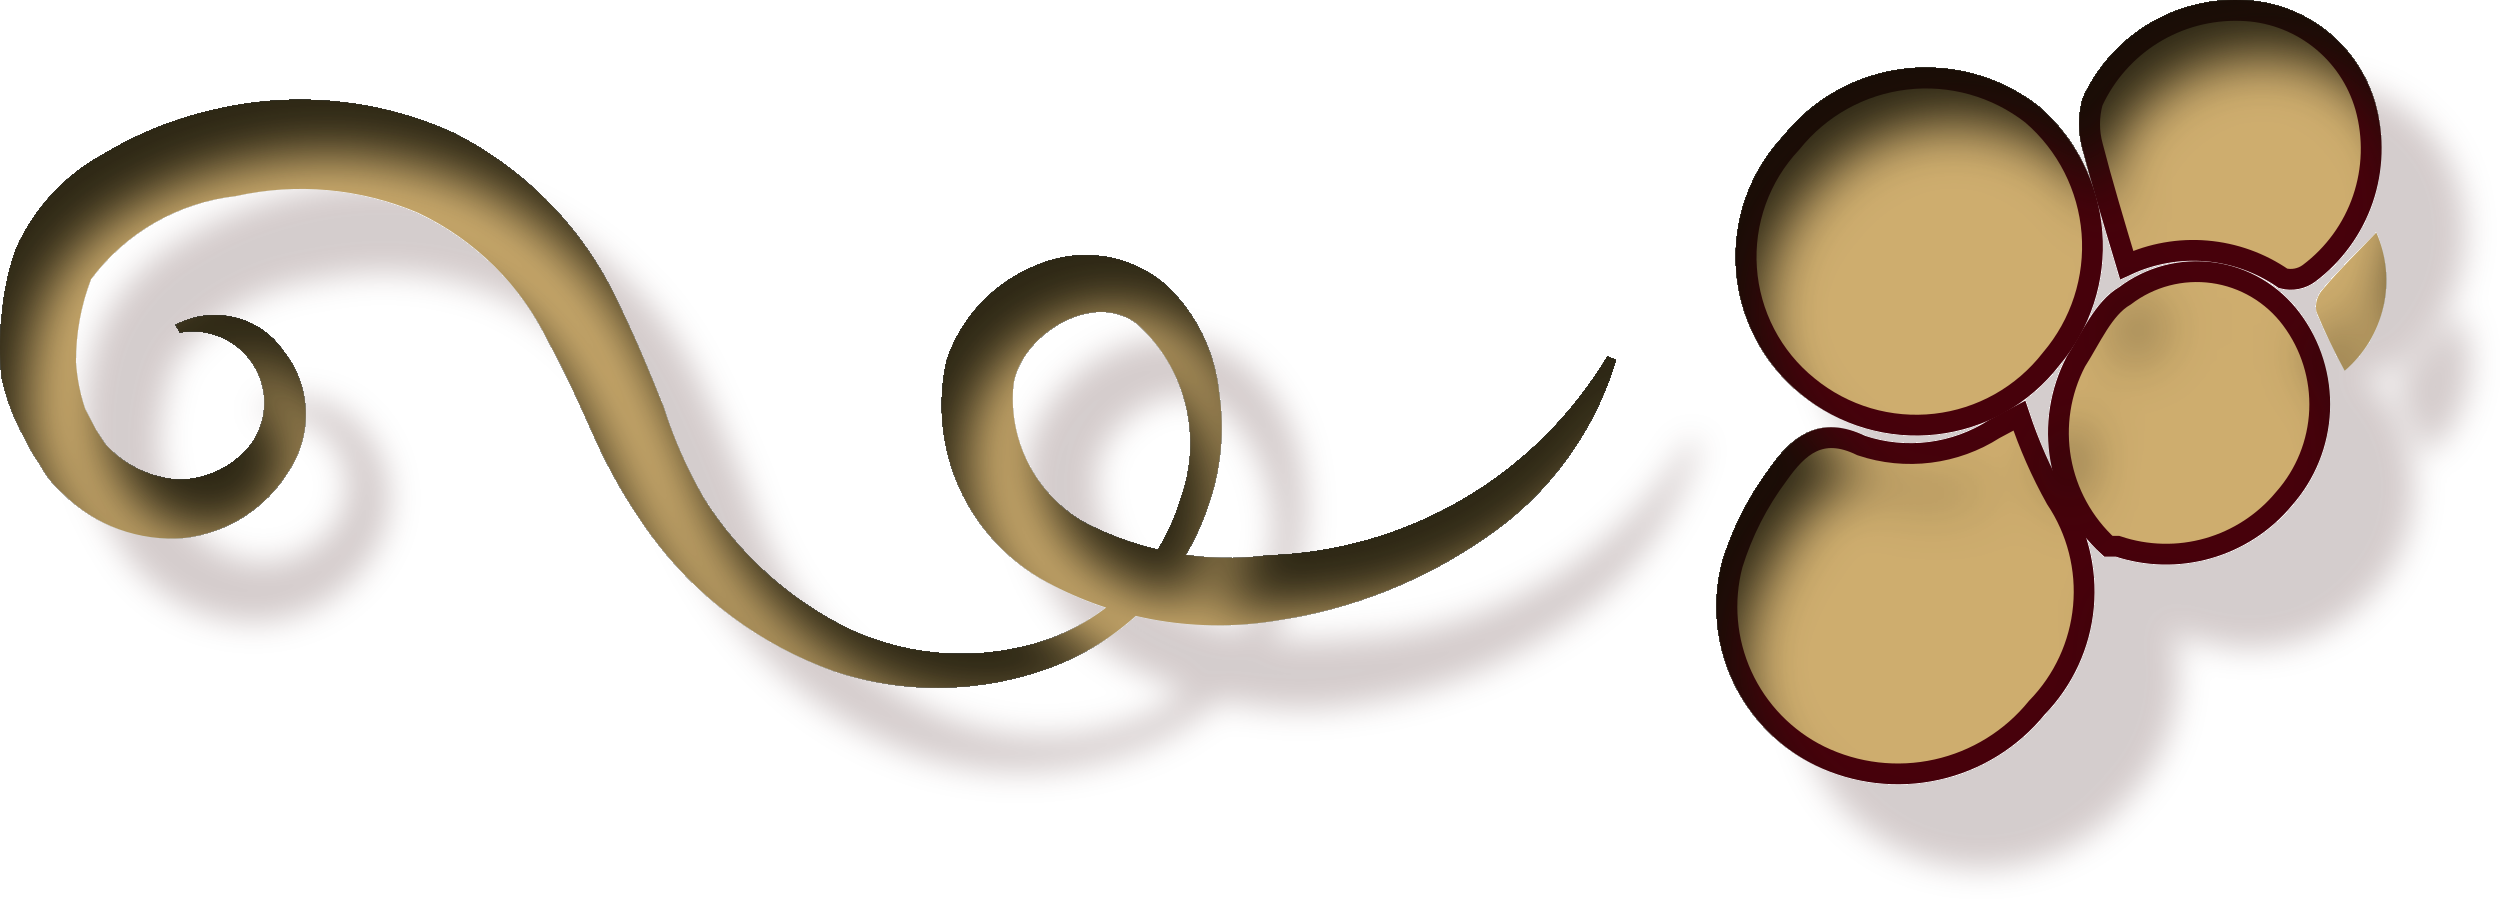
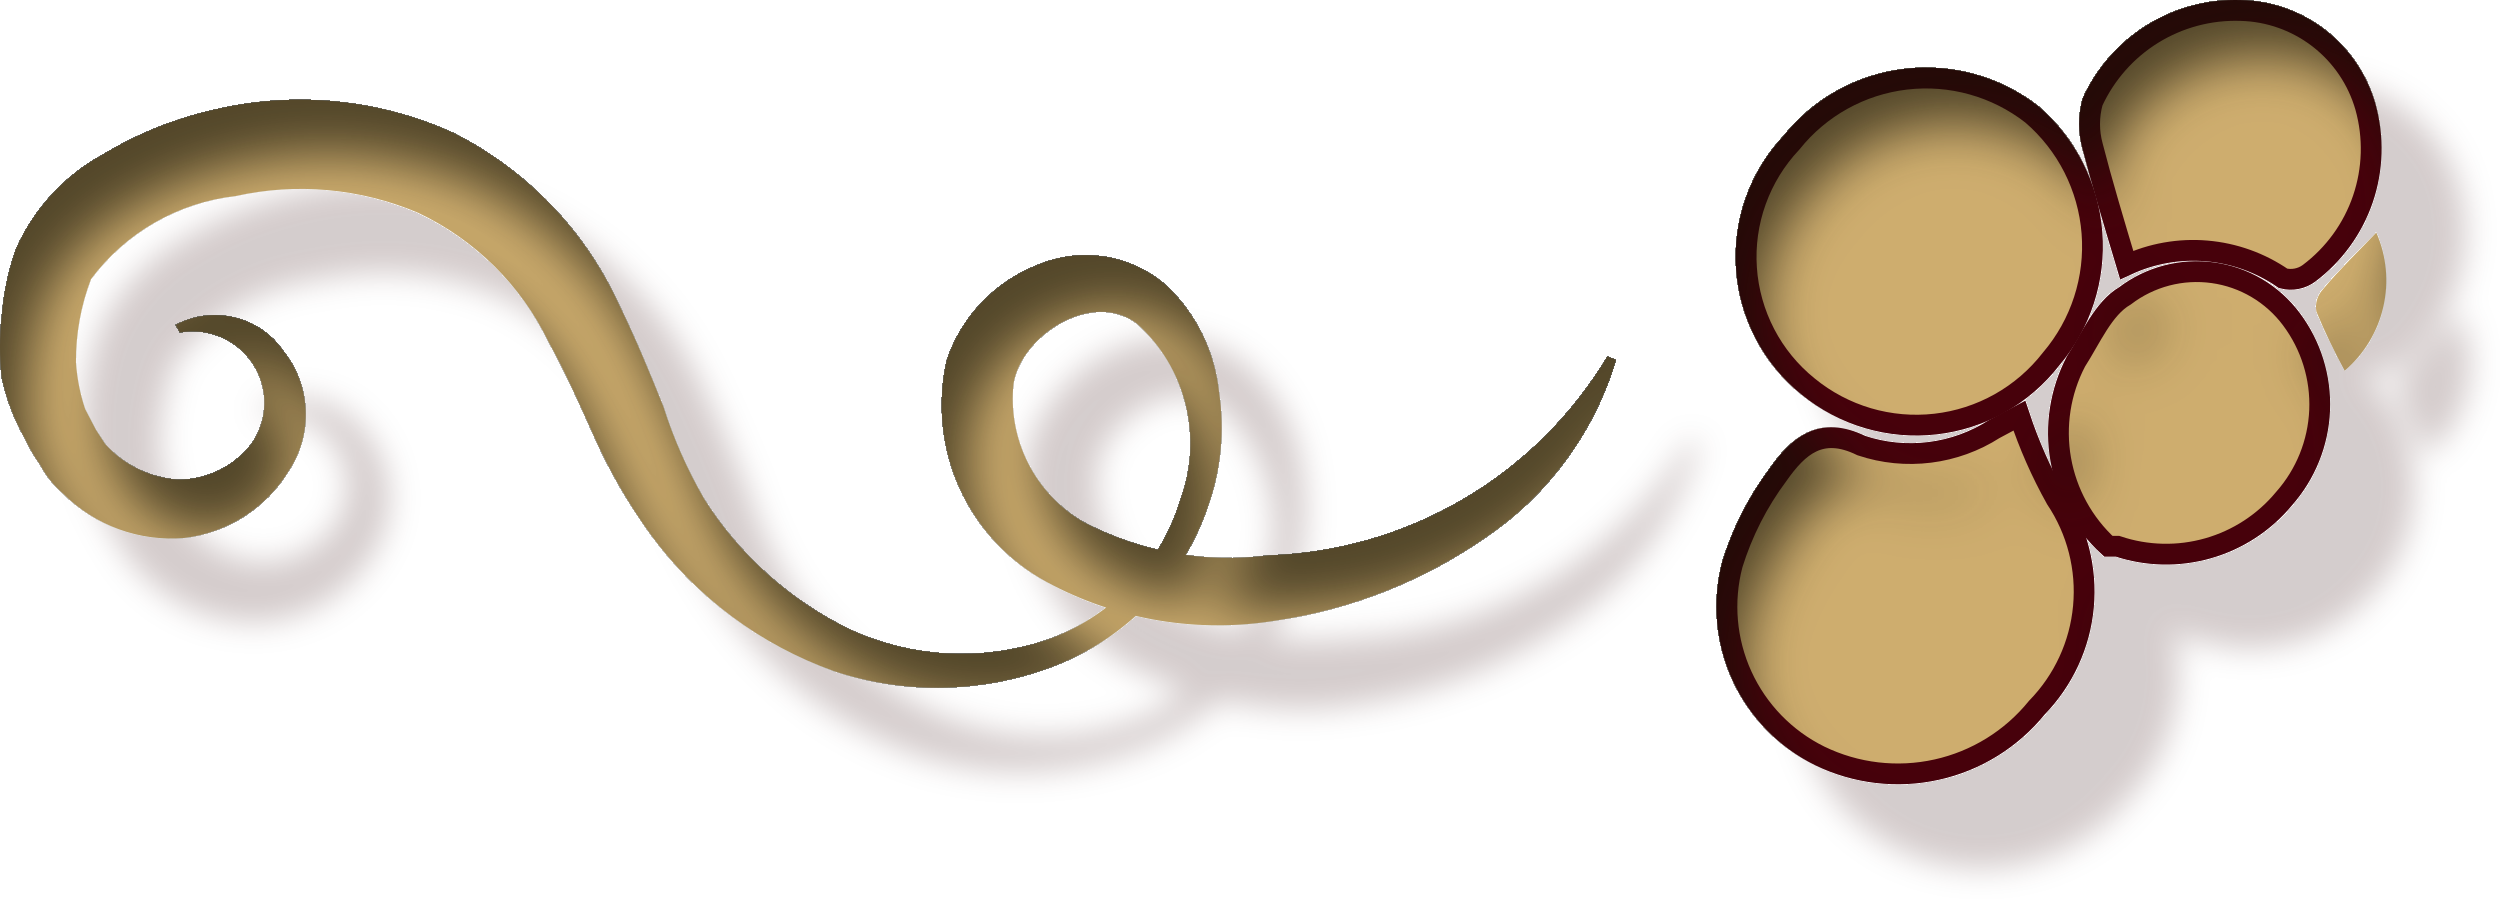
<svg xmlns="http://www.w3.org/2000/svg" preserveAspectRatio="none" overflow="visible" style="display: block;" width="90.15" height="32.382" viewBox="0 0 90.15 32.382" fill="none">
  <g id="Frame 1437253182" filter="url(#filter0_di_0_37)">
    <path id="Vector" d="M72.819 14.988C73.163 16.028 73.605 17.032 74.139 17.988C74.905 19.132 75.255 20.505 75.129 21.876C75.004 23.247 74.41 24.533 73.449 25.518C72.532 26.65 71.259 27.438 69.837 27.753C68.416 28.069 66.929 27.895 65.619 27.258C64.38 26.647 63.389 25.626 62.815 24.369C62.241 23.112 62.119 21.695 62.469 20.358C62.83 19.192 63.388 18.096 64.119 17.118C64.839 16.098 65.649 15.348 67.119 16.068C67.913 16.333 68.756 16.416 69.587 16.312C70.418 16.208 71.214 15.92 71.919 15.468L72.819 14.988Z" fill="#CEAD6E" stroke-width="0.75" stroke-miterlimit="10" stroke="#47010B" />
    <path id="Vector_2" d="M65.201 13.938C64.556 13.419 64.026 12.772 63.644 12.038C63.262 11.304 63.035 10.499 62.979 9.674C62.922 8.848 63.037 8.02 63.317 7.241C63.596 6.462 64.033 5.75 64.601 5.148C65.621 3.871 67.103 3.048 68.726 2.857C70.349 2.666 71.982 3.123 73.271 4.128C74.528 5.208 75.307 6.742 75.436 8.395C75.566 10.048 75.035 11.685 73.961 12.948C73.457 13.597 72.829 14.14 72.113 14.542C71.396 14.945 70.606 15.2 69.79 15.292C68.973 15.385 68.146 15.312 67.358 15.08C66.57 14.847 65.836 14.459 65.201 13.938Z" fill="#CEAD6E" stroke-width="0.75" stroke-miterlimit="10" stroke="#47010B" />
    <path id="Vector_3" d="M82.357 17.988C81.646 18.845 80.692 19.467 79.621 19.772C78.551 20.078 77.412 20.052 76.357 19.698H76.027C75.125 18.872 74.522 17.771 74.31 16.567C74.099 15.363 74.291 14.122 74.857 13.038C75.397 12.198 75.847 11.118 76.627 10.668C77.075 10.326 77.586 10.077 78.131 9.934C78.676 9.791 79.244 9.758 79.802 9.836C80.36 9.914 80.897 10.102 81.382 10.389C81.867 10.676 82.29 11.057 82.627 11.508C83.335 12.454 83.695 13.616 83.646 14.796C83.596 15.977 83.141 17.105 82.357 17.988Z" fill="#CEAD6E" stroke-width="0.75" stroke-miterlimit="10" stroke="#47010B" />
    <path id="Vector_4" d="M76.689 9.558C76.239 8.058 75.789 6.558 75.459 5.268C75.316 4.748 75.316 4.198 75.459 3.678C75.925 2.663 76.68 1.809 77.63 1.222C78.581 0.635 79.683 0.341 80.799 0.378C81.822 0.403 82.81 0.754 83.62 1.38C84.429 2.006 85.018 2.874 85.299 3.858C85.603 4.947 85.571 6.103 85.207 7.174C84.843 8.244 84.164 9.18 83.259 9.858C83.127 9.955 82.975 10.021 82.814 10.052C82.653 10.083 82.487 10.079 82.329 10.038C81.512 9.474 80.562 9.133 79.573 9.049C78.583 8.964 77.589 9.14 76.689 9.558Z" fill="#CEAD6E" stroke-width="0.75" stroke-miterlimit="10" stroke="#47010B" />
    <path id="Vector_5" d="M84.549 13.368C84.173 12.676 83.832 11.966 83.529 11.238C83.502 11.094 83.51 10.945 83.552 10.805C83.594 10.664 83.668 10.535 83.769 10.428C84.369 9.708 85.059 9.048 85.689 8.388C86.058 9.231 86.147 10.17 85.941 11.067C85.736 11.963 85.248 12.77 84.549 13.368Z" fill="#CEAD6E" />
    <path id="Vector_6" d="M58.268 12.978C57.489 15.583 55.836 17.84 53.588 19.368C51.342 20.934 48.765 21.961 46.058 22.368C43.212 22.849 40.286 22.363 37.748 20.988C36.355 20.229 35.249 19.036 34.599 17.589C33.949 16.143 33.791 14.523 34.148 12.978C34.411 12.204 34.84 11.497 35.405 10.906C35.969 10.316 36.657 9.856 37.418 9.558C38.185 9.231 39.028 9.128 39.851 9.26C40.674 9.393 41.443 9.756 42.068 10.308C43.135 11.322 43.805 12.684 43.958 14.148C44.163 15.52 44.029 16.92 43.568 18.228C43.129 19.531 42.409 20.721 41.461 21.716C40.513 22.711 39.358 23.487 38.078 23.988C35.514 24.989 32.681 25.063 30.068 24.198C27.425 23.256 25.125 21.542 23.468 19.278C22.652 18.155 21.959 16.948 21.398 15.678C20.888 14.538 20.378 13.398 19.778 12.318C18.784 10.277 17.122 8.636 15.068 7.668C12.993 6.792 10.697 6.582 8.498 7.068C7.469 7.184 6.474 7.51 5.576 8.026C4.678 8.542 3.896 9.237 3.278 10.068C2.914 11.026 2.731 12.043 2.738 13.068C2.776 13.64 2.887 14.204 3.068 14.748L3.458 15.498L3.788 16.008C4.457 16.762 5.393 17.224 6.398 17.298C6.913 17.306 7.422 17.194 7.886 16.97C8.35 16.746 8.754 16.416 9.068 16.008C9.362 15.589 9.525 15.091 9.536 14.579C9.547 14.067 9.405 13.563 9.128 13.132C8.851 12.7 8.452 12.361 7.982 12.158C7.512 11.954 6.992 11.895 6.488 11.988L6.338 11.718C6.985 11.373 7.736 11.278 8.449 11.449C9.162 11.62 9.788 12.047 10.208 12.648C10.697 13.252 10.982 13.997 11.019 14.774C11.057 15.551 10.846 16.319 10.418 16.968C10.014 17.634 9.463 18.198 8.808 18.619C8.153 19.04 7.411 19.306 6.638 19.398C5.841 19.466 5.038 19.359 4.287 19.084C3.536 18.81 2.853 18.374 2.288 17.808C1.944 17.514 1.659 17.158 1.448 16.758C1.239 16.466 1.058 16.154 0.908 15.828C0.52 15.144 0.237 14.406 0.068 13.638C-0.023 12.891 -0.023 12.135 0.068 11.388C0.131 10.569 0.303 9.762 0.578 8.988C1.221 7.531 2.329 6.328 3.728 5.568C4.981 4.812 6.349 4.265 7.778 3.948C10.643 3.281 13.648 3.576 16.328 4.788C18.976 6.115 21.093 8.306 22.328 10.998C22.928 12.228 23.438 13.458 23.918 14.658C24.287 15.818 24.78 16.934 25.388 17.988C26.664 20.017 28.483 21.649 30.638 22.698C32.862 23.724 35.394 23.863 37.718 23.088C38.874 22.683 39.917 22.01 40.762 21.123C41.607 20.236 42.229 19.162 42.578 17.988C42.976 16.895 43.037 15.708 42.754 14.579C42.47 13.451 41.855 12.434 40.988 11.658C39.368 10.458 36.848 12.078 36.548 13.818C36.44 14.807 36.621 15.806 37.068 16.695C37.515 17.584 38.209 18.325 39.068 18.828C41.121 19.908 43.458 20.327 45.758 20.028C48.23 19.949 50.644 19.252 52.777 17.999C54.91 16.747 56.695 14.979 57.968 12.858L58.268 12.978Z" fill="#CEAD6E" />
  </g>
  <defs>
    <filter id="filter0_di_0_37" x="0" y="0" width="90.15" height="32.382" filterUnits="userSpaceOnUse" color-interpolation-filters="sRGB">
      <feFlood flood-opacity="0" result="BackgroundImageFix" />
      <feColorMatrix in="SourceAlpha" type="matrix" values="0 0 0 0 0 0 0 0 0 0 0 0 0 0 0 0 0 0 127 0" result="hardAlpha" />
      <feOffset dx="3" dy="3" />
      <feGaussianBlur stdDeviation="0.55" />
      <feComposite in2="hardAlpha" operator="out" />
      <feColorMatrix type="matrix" values="0 0 0 0 0.165 0 0 0 0 0.01 0 0 0 0 0.01 0 0 0 0.2 0" />
      <feBlend mode="normal" in2="BackgroundImageFix" result="effect1_dropShadow_0_37" />
      <feBlend mode="normal" in="SourceGraphic" in2="effect1_dropShadow_0_37" result="shape" />
      <feColorMatrix in="SourceAlpha" type="matrix" values="0 0 0 0 0 0 0 0 0 0 0 0 0 0 0 0 0 0 127 0" result="hardAlpha" />
      <feOffset dx="1" dy="2" />
      <feGaussianBlur stdDeviation="0.95" />
      <feComposite in2="hardAlpha" operator="arithmetic" k2="-1" k3="1" />
-       <feColorMatrix type="matrix" values="0 0 0 0 0.065 0 0 0 0 0.061 0 0 0 0 0.019 0 0 0 0.85 0" />
+       <feColorMatrix type="matrix" values="0 0 0 0 0.065 0 0 0 0 0.061 0 0 0 0 0.019 0 0 0 0.65 0" />
      <feBlend mode="normal" in2="shape" result="effect2_innerShadow_0_37" />
    </filter>
  </defs>
</svg>
